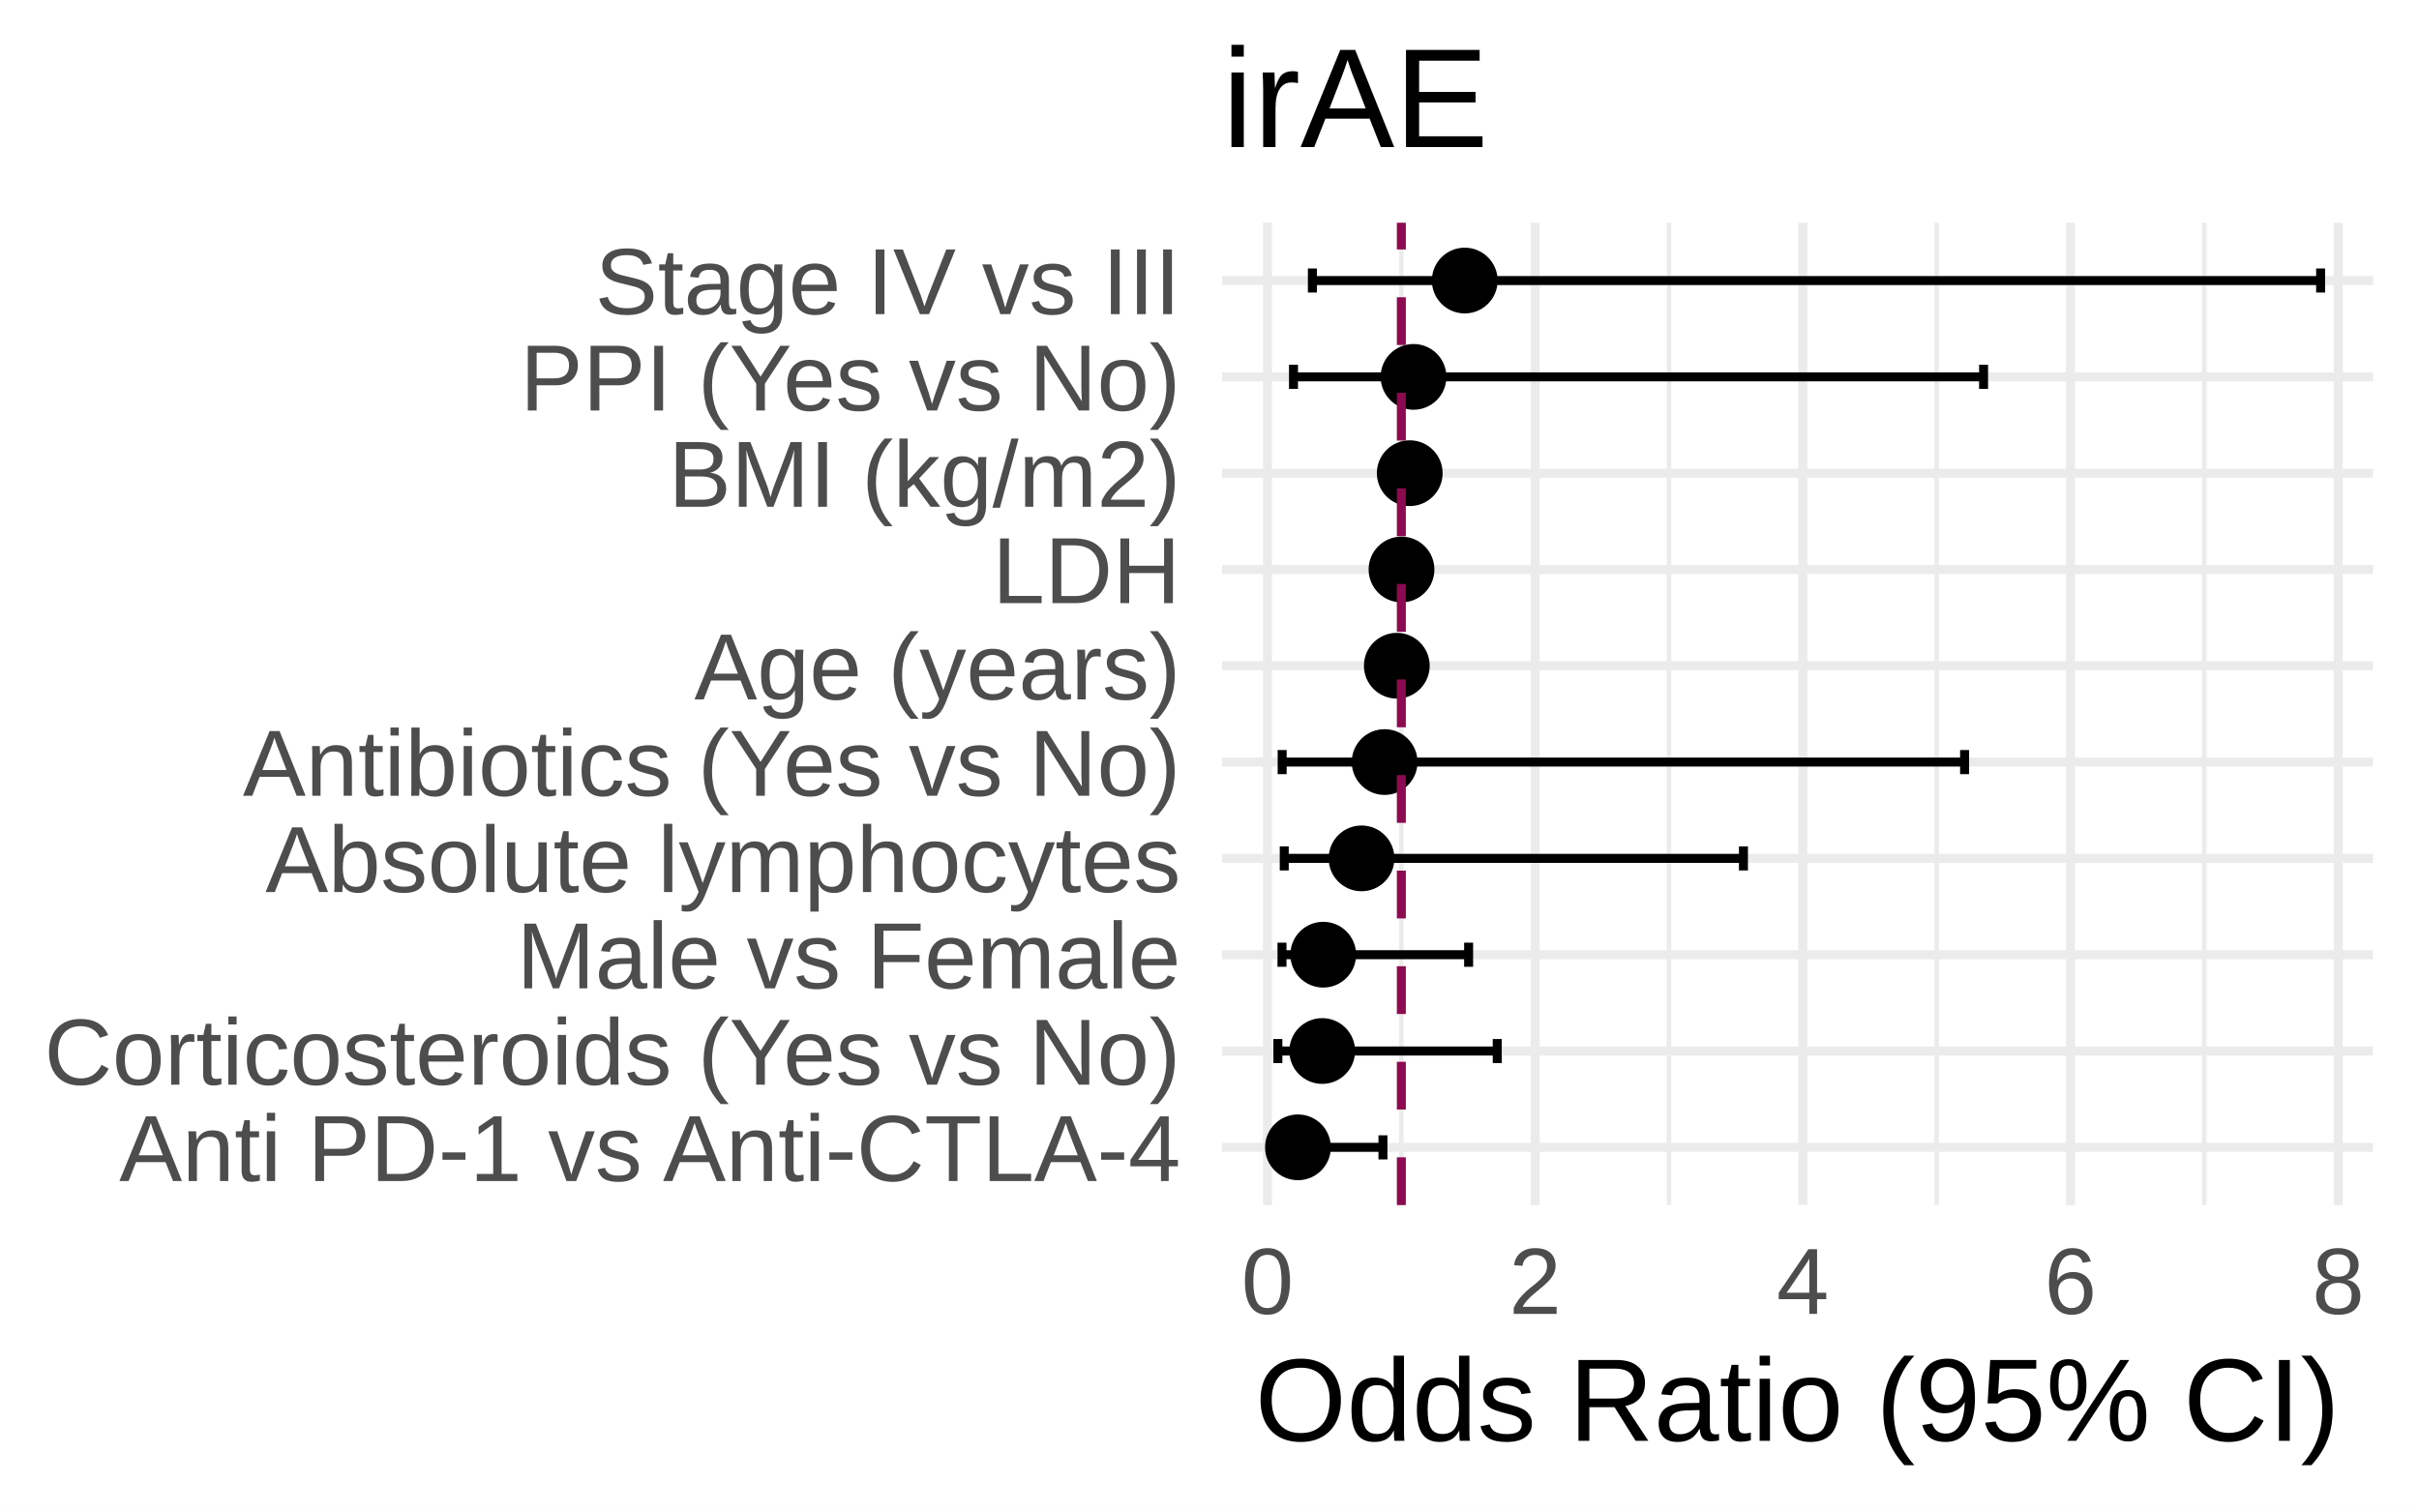
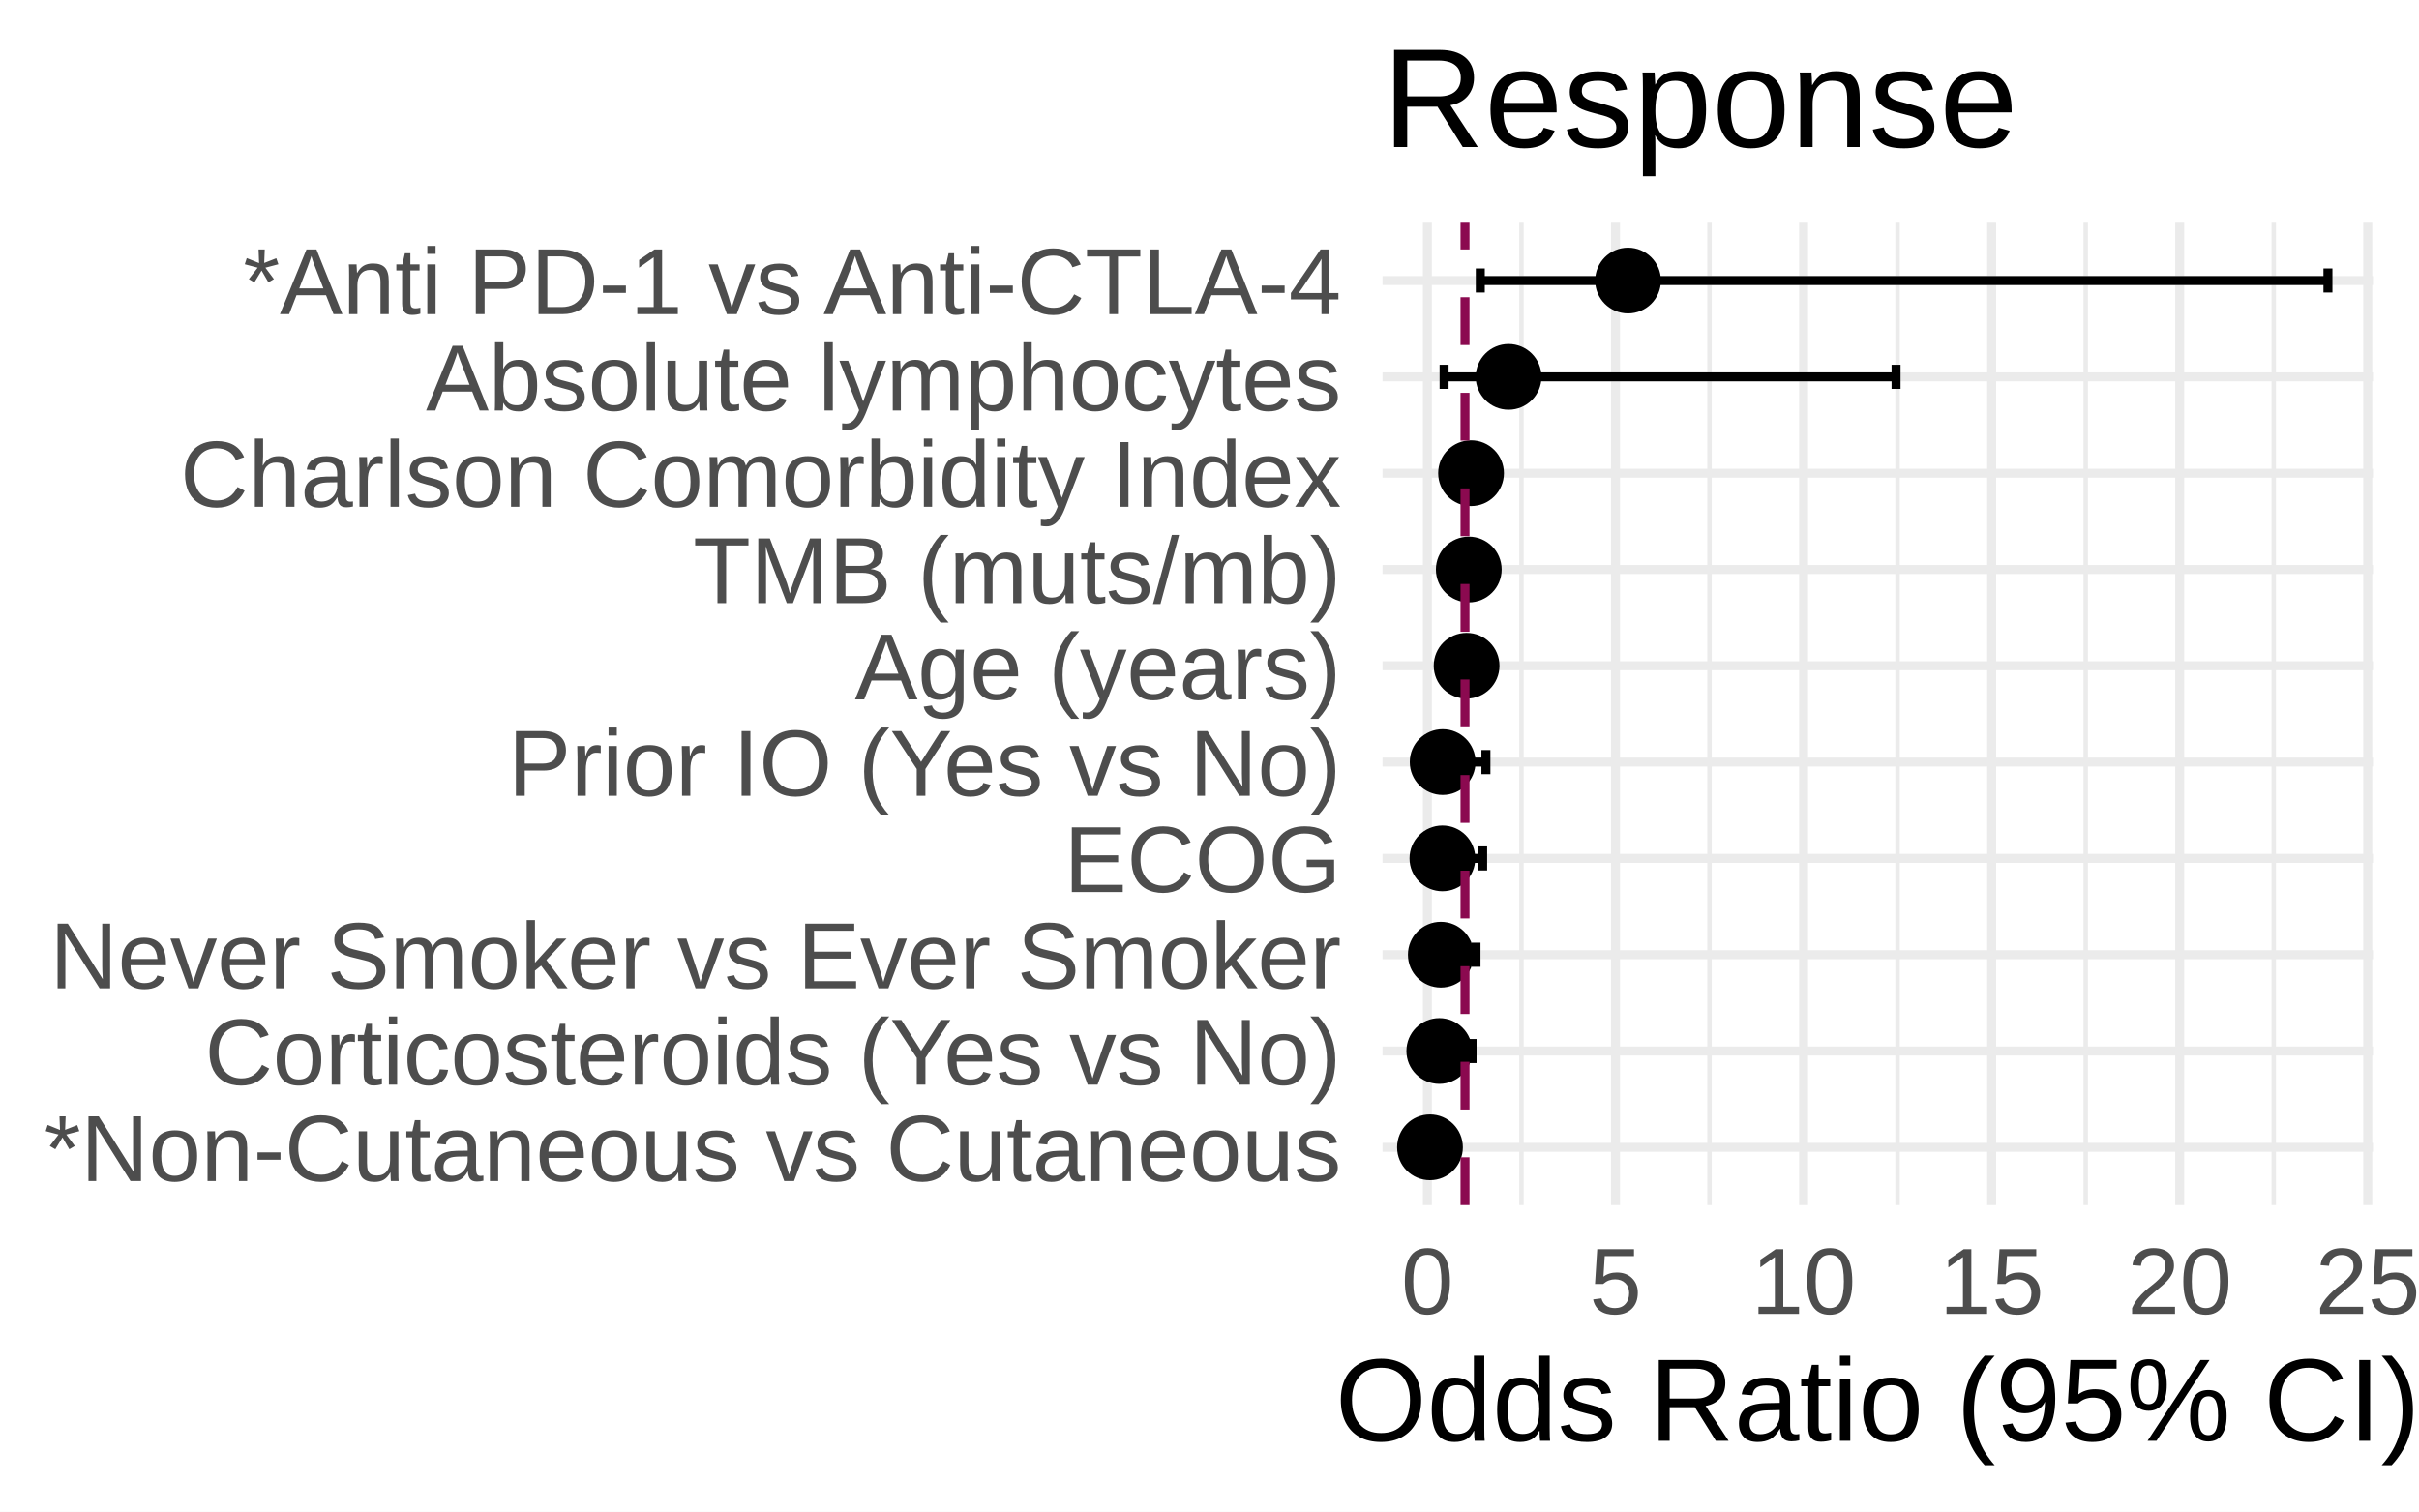
<svg xmlns="http://www.w3.org/2000/svg" width="288.00pt" height="180.00pt" viewBox="0 0 288.00 180.00">
  <g class="svglite">
    <defs>
      <style type="text/css">
    .svglite line, .svglite polyline, .svglite polygon, .svglite path, .svglite rect, .svglite circle {
      fill: none;
      stroke: #000000;
      stroke-linecap: round;
      stroke-linejoin: round;
      stroke-miterlimit: 10.00;
    }
    .svglite text {
      white-space: pre;
    }
    .svglite g.glyphgroup path {
      fill: inherit;
      stroke: none;
    }
  </style>
    </defs>
    <rect width="100%" height="100%" style="stroke: none; fill: #FFFFFF;" />
    <defs>
      <clipPath id="cpMC4wMHwyODguMDB8MC4wMHwxODAuMDA=">
        <rect x="0.00" y="0.00" width="288.00" height="180.00" />
      </clipPath>
    </defs>
    <g clip-path="url(#cpMC4wMHwyODguMDB8MC4wMHwxODAuMDA=)">
      <rect x="0.00" y="0.00" width="288.00" height="180.00" style="stroke-width: 1.07; stroke: none; fill: #FFFFFF;" />
    </g>
    <defs>
-       <clipPath id="cpMTQ1LjQ5fDI4Mi41MnwyNi41M3wxNDMuNTE=">
-         <rect x="145.49" y="26.53" width="137.03" height="116.99" />
+       <clipPath id="cpMTY0LjYwfDI4Mi41MnwyNi41M3wxNDMuNTE=">
+         <rect x="164.60" y="26.53" width="117.92" height="116.99" />
      </clipPath>
    </defs>
-     <g clip-path="url(#cpMTQ1LjQ5fDI4Mi41MnwyNi41M3wxNDMuNTE=)">
-       <polyline points="166.84,143.51 166.84,26.53 " style="stroke-width: 0.53; stroke: #EBEBEB; stroke-linecap: butt;" />
-       <polyline points="198.71,143.51 198.71,26.53 " style="stroke-width: 0.53; stroke: #EBEBEB; stroke-linecap: butt;" />
-       <polyline points="230.57,143.51 230.57,26.53 " style="stroke-width: 0.53; stroke: #EBEBEB; stroke-linecap: butt;" />
-       <polyline points="262.44,143.51 262.44,26.53 " style="stroke-width: 0.53; stroke: #EBEBEB; stroke-linecap: butt;" />
-       <polyline points="145.49,136.63 282.52,136.63 " style="stroke-width: 1.07; stroke: #EBEBEB; stroke-linecap: butt;" />
-       <polyline points="145.49,125.16 282.52,125.16 " style="stroke-width: 1.07; stroke: #EBEBEB; stroke-linecap: butt;" />
-       <polyline points="145.49,113.69 282.52,113.69 " style="stroke-width: 1.07; stroke: #EBEBEB; stroke-linecap: butt;" />
-       <polyline points="145.49,102.22 282.52,102.22 " style="stroke-width: 1.07; stroke: #EBEBEB; stroke-linecap: butt;" />
-       <polyline points="145.49,90.75 282.52,90.75 " style="stroke-width: 1.07; stroke: #EBEBEB; stroke-linecap: butt;" />
-       <polyline points="145.49,79.28 282.52,79.28 " style="stroke-width: 1.07; stroke: #EBEBEB; stroke-linecap: butt;" />
-       <polyline points="145.49,67.82 282.52,67.82 " style="stroke-width: 1.07; stroke: #EBEBEB; stroke-linecap: butt;" />
-       <polyline points="145.49,56.35 282.52,56.35 " style="stroke-width: 1.07; stroke: #EBEBEB; stroke-linecap: butt;" />
-       <polyline points="145.49,44.88 282.52,44.88 " style="stroke-width: 1.07; stroke: #EBEBEB; stroke-linecap: butt;" />
-       <polyline points="145.49,33.41 282.52,33.41 " style="stroke-width: 1.07; stroke: #EBEBEB; stroke-linecap: butt;" />
-       <polyline points="150.90,143.51 150.90,26.53 " style="stroke-width: 1.07; stroke: #EBEBEB; stroke-linecap: butt;" />
-       <polyline points="182.77,143.51 182.77,26.53 " style="stroke-width: 1.07; stroke: #EBEBEB; stroke-linecap: butt;" />
-       <polyline points="214.64,143.51 214.64,26.53 " style="stroke-width: 1.07; stroke: #EBEBEB; stroke-linecap: butt;" />
-       <polyline points="246.51,143.51 246.51,26.53 " style="stroke-width: 1.07; stroke: #EBEBEB; stroke-linecap: butt;" />
-       <polyline points="278.38,143.51 278.38,26.53 " style="stroke-width: 1.07; stroke: #EBEBEB; stroke-linecap: butt;" />
-       <circle cx="166.30" cy="79.28" r="3.56" style="stroke-width: 0.71; fill: #000000;" />
-       <circle cx="167.84" cy="56.35" r="3.56" style="stroke-width: 0.71; fill: #000000;" />
-       <circle cx="162.10" cy="102.22" r="3.56" style="stroke-width: 0.71; fill: #000000;" />
-       <circle cx="166.86" cy="67.82" r="3.56" style="stroke-width: 0.71; fill: #000000;" />
-       <circle cx="157.54" cy="113.69" r="3.56" style="stroke-width: 0.71; fill: #000000;" />
-       <circle cx="154.53" cy="136.63" r="3.56" style="stroke-width: 0.71; fill: #000000;" />
-       <circle cx="174.39" cy="33.41" r="3.56" style="stroke-width: 0.71; fill: #000000;" />
-       <circle cx="168.29" cy="44.88" r="3.56" style="stroke-width: 0.71; fill: #000000;" />
-       <circle cx="164.85" cy="90.75" r="3.56" style="stroke-width: 0.71; fill: #000000;" />
-       <circle cx="157.42" cy="125.16" r="3.56" style="stroke-width: 0.71; fill: #000000;" />
-       <polyline points="167.17,80.72 167.17,77.85 " style="stroke-width: 1.07; stroke-linecap: butt;" />
-       <polyline points="167.17,79.28 165.38,79.28 " style="stroke-width: 1.07; stroke-linecap: butt;" />
-       <polyline points="165.38,80.72 165.38,77.85 " style="stroke-width: 1.07; stroke-linecap: butt;" />
-       <polyline points="170.28,57.78 170.28,54.91 " style="stroke-width: 1.07; stroke-linecap: butt;" />
-       <polyline points="170.28,56.35 165.90,56.35 " style="stroke-width: 1.07; stroke-linecap: butt;" />
-       <polyline points="165.90,57.78 165.90,54.91 " style="stroke-width: 1.07; stroke-linecap: butt;" />
-       <polyline points="207.57,103.66 207.57,100.79 " style="stroke-width: 1.07; stroke-linecap: butt;" />
-       <polyline points="207.57,102.22 152.90,102.22 " style="stroke-width: 1.07; stroke-linecap: butt;" />
-       <polyline points="152.90,103.66 152.90,100.79 " style="stroke-width: 1.07; stroke-linecap: butt;" />
-       <polyline points="167.00,69.25 167.00,66.38 " style="stroke-width: 1.07; stroke-linecap: butt;" />
-       <polyline points="167.00,67.82 166.71,67.82 " style="stroke-width: 1.07; stroke-linecap: butt;" />
-       <polyline points="166.71,69.25 166.71,66.38 " style="stroke-width: 1.07; stroke-linecap: butt;" />
-       <polyline points="174.85,115.13 174.85,112.26 " style="stroke-width: 1.07; stroke-linecap: butt;" />
-       <polyline points="174.85,113.69 152.63,113.69 " style="stroke-width: 1.07; stroke-linecap: butt;" />
-       <polyline points="152.63,115.13 152.63,112.26 " style="stroke-width: 1.07; stroke-linecap: butt;" />
-       <polyline points="164.65,138.07 164.65,135.20 " style="stroke-width: 1.07; stroke-linecap: butt;" />
-       <polyline points="164.65,136.63 151.72,136.63 " style="stroke-width: 1.07; stroke-linecap: butt;" />
-       <polyline points="151.72,138.07 151.72,135.20 " style="stroke-width: 1.07; stroke-linecap: butt;" />
-       <polyline points="276.29,34.84 276.29,31.97 " style="stroke-width: 1.07; stroke-linecap: butt;" />
-       <polyline points="276.29,33.41 156.25,33.41 " style="stroke-width: 1.07; stroke-linecap: butt;" />
-       <polyline points="156.25,34.84 156.25,31.97 " style="stroke-width: 1.07; stroke-linecap: butt;" />
-       <polyline points="236.16,46.31 236.16,43.44 " style="stroke-width: 1.07; stroke-linecap: butt;" />
-       <polyline points="236.16,44.88 154.00,44.88 " style="stroke-width: 1.07; stroke-linecap: butt;" />
-       <polyline points="154.00,46.31 154.00,43.44 " style="stroke-width: 1.07; stroke-linecap: butt;" />
-       <polyline points="233.90,92.19 233.90,89.32 " style="stroke-width: 1.07; stroke-linecap: butt;" />
-       <polyline points="233.90,90.75 152.65,90.75 " style="stroke-width: 1.07; stroke-linecap: butt;" />
-       <polyline points="152.65,92.19 152.65,89.32 " style="stroke-width: 1.07; stroke-linecap: butt;" />
-       <polyline points="178.26,126.60 178.26,123.73 " style="stroke-width: 1.07; stroke-linecap: butt;" />
-       <polyline points="178.26,125.16 152.14,125.16 " style="stroke-width: 1.07; stroke-linecap: butt;" />
-       <polyline points="152.14,126.60 152.14,123.73 " style="stroke-width: 1.07; stroke-linecap: butt;" />
-       <line x1="166.84" y1="143.51" x2="166.84" y2="26.53" style="stroke-width: 1.07; stroke: #8B0A50; stroke-dasharray: 5.69,5.69; stroke-linecap: butt;" />
+     <g clip-path="url(#cpMTY0LjYwfDI4Mi41MnwyNi41M3wxNDMuNTE=)">
+       <polyline points="181.14,143.51 181.14,26.53 " style="stroke-width: 0.53; stroke: #EBEBEB; stroke-linecap: butt;" />
+       <polyline points="203.53,143.51 203.53,26.53 " style="stroke-width: 0.53; stroke: #EBEBEB; stroke-linecap: butt;" />
+       <polyline points="225.92,143.51 225.92,26.53 " style="stroke-width: 0.53; stroke: #EBEBEB; stroke-linecap: butt;" />
+       <polyline points="248.32,143.51 248.32,26.53 " style="stroke-width: 0.53; stroke: #EBEBEB; stroke-linecap: butt;" />
+       <polyline points="270.71,143.51 270.71,26.53 " style="stroke-width: 0.53; stroke: #EBEBEB; stroke-linecap: butt;" />
+       <polyline points="164.60,136.63 282.52,136.63 " style="stroke-width: 1.07; stroke: #EBEBEB; stroke-linecap: butt;" />
+       <polyline points="164.60,125.16 282.52,125.16 " style="stroke-width: 1.07; stroke: #EBEBEB; stroke-linecap: butt;" />
+       <polyline points="164.60,113.69 282.52,113.69 " style="stroke-width: 1.07; stroke: #EBEBEB; stroke-linecap: butt;" />
+       <polyline points="164.60,102.22 282.52,102.22 " style="stroke-width: 1.07; stroke: #EBEBEB; stroke-linecap: butt;" />
+       <polyline points="164.60,90.75 282.52,90.75 " style="stroke-width: 1.07; stroke: #EBEBEB; stroke-linecap: butt;" />
+       <polyline points="164.60,79.28 282.52,79.28 " style="stroke-width: 1.07; stroke: #EBEBEB; stroke-linecap: butt;" />
+       <polyline points="164.60,67.82 282.52,67.82 " style="stroke-width: 1.07; stroke: #EBEBEB; stroke-linecap: butt;" />
+       <polyline points="164.60,56.35 282.52,56.35 " style="stroke-width: 1.07; stroke: #EBEBEB; stroke-linecap: butt;" />
+       <polyline points="164.60,44.88 282.52,44.88 " style="stroke-width: 1.07; stroke: #EBEBEB; stroke-linecap: butt;" />
+       <polyline points="164.60,33.41 282.52,33.41 " style="stroke-width: 1.07; stroke: #EBEBEB; stroke-linecap: butt;" />
+       <polyline points="169.94,143.51 169.94,26.53 " style="stroke-width: 1.07; stroke: #EBEBEB; stroke-linecap: butt;" />
+       <polyline points="192.34,143.51 192.34,26.53 " style="stroke-width: 1.07; stroke: #EBEBEB; stroke-linecap: butt;" />
+       <polyline points="214.73,143.51 214.73,26.53 " style="stroke-width: 1.07; stroke: #EBEBEB; stroke-linecap: butt;" />
+       <polyline points="237.12,143.51 237.12,26.53 " style="stroke-width: 1.07; stroke: #EBEBEB; stroke-linecap: butt;" />
+       <polyline points="259.51,143.51 259.51,26.53 " style="stroke-width: 1.07; stroke: #EBEBEB; stroke-linecap: butt;" />
+       <polyline points="281.90,143.51 281.90,26.53 " style="stroke-width: 1.07; stroke: #EBEBEB; stroke-linecap: butt;" />
+       <circle cx="193.83" cy="33.41" r="3.56" style="stroke-width: 0.71; fill: #000000;" />
+       <circle cx="170.25" cy="136.63" r="3.56" style="stroke-width: 0.71; fill: #000000;" />
+       <circle cx="171.36" cy="125.16" r="3.56" style="stroke-width: 0.71; fill: #000000;" />
+       <circle cx="171.54" cy="113.69" r="3.56" style="stroke-width: 0.71; fill: #000000;" />
+       <circle cx="174.87" cy="67.82" r="3.56" style="stroke-width: 0.71; fill: #000000;" />
+       <circle cx="174.61" cy="79.28" r="3.56" style="stroke-width: 0.71; fill: #000000;" />
+       <circle cx="171.73" cy="102.22" r="3.56" style="stroke-width: 0.71; fill: #000000;" />
+       <circle cx="171.76" cy="90.75" r="3.56" style="stroke-width: 0.71; fill: #000000;" />
+       <circle cx="179.61" cy="44.88" r="3.56" style="stroke-width: 0.71; fill: #000000;" />
+       <circle cx="175.14" cy="56.35" r="3.56" style="stroke-width: 0.71; fill: #000000;" />
+       <polyline points="277.16,34.84 277.16,31.97 " style="stroke-width: 1.07; stroke-linecap: butt;" />
+       <polyline points="277.16,33.41 176.24,33.41 " style="stroke-width: 1.07; stroke-linecap: butt;" />
+       <polyline points="176.24,34.84 176.24,31.97 " style="stroke-width: 1.07; stroke-linecap: butt;" />
+       <polyline points="172.18,138.07 172.18,135.20 " style="stroke-width: 1.07; stroke-linecap: butt;" />
+       <polyline points="172.18,136.63 169.96,136.63 " style="stroke-width: 1.07; stroke-linecap: butt;" />
+       <polyline points="169.96,138.07 169.96,135.20 " style="stroke-width: 1.07; stroke-linecap: butt;" />
+       <polyline points="175.26,126.60 175.26,123.73 " style="stroke-width: 1.07; stroke-linecap: butt;" />
+       <polyline points="175.26,125.16 170.30,125.16 " style="stroke-width: 1.07; stroke-linecap: butt;" />
+       <polyline points="170.30,126.60 170.30,123.73 " style="stroke-width: 1.07; stroke-linecap: butt;" />
+       <polyline points="175.73,115.13 175.73,112.26 " style="stroke-width: 1.07; stroke-linecap: butt;" />
+       <polyline points="175.73,113.69 170.34,113.69 " style="stroke-width: 1.07; stroke-linecap: butt;" />
+       <polyline points="170.34,115.13 170.34,112.26 " style="stroke-width: 1.07; stroke-linecap: butt;" />
+       <polyline points="175.78,69.25 175.78,66.38 " style="stroke-width: 1.07; stroke-linecap: butt;" />
+       <polyline points="175.78,67.82 174.38,67.82 " style="stroke-width: 1.07; stroke-linecap: butt;" />
+       <polyline points="174.38,69.25 174.38,66.38 " style="stroke-width: 1.07; stroke-linecap: butt;" />
+       <polyline points="174.91,80.72 174.91,77.85 " style="stroke-width: 1.07; stroke-linecap: butt;" />
+       <polyline points="174.91,79.28 174.36,79.28 " style="stroke-width: 1.07; stroke-linecap: butt;" />
+       <polyline points="174.36,80.72 174.36,77.85 " style="stroke-width: 1.07; stroke-linecap: butt;" />
+       <polyline points="176.52,103.66 176.52,100.79 " style="stroke-width: 1.07; stroke-linecap: butt;" />
+       <polyline points="176.52,102.22 170.35,102.22 " style="stroke-width: 1.07; stroke-linecap: butt;" />
+       <polyline points="170.35,103.66 170.35,100.79 " style="stroke-width: 1.07; stroke-linecap: butt;" />
+       <polyline points="176.91,92.19 176.91,89.32 " style="stroke-width: 1.07; stroke-linecap: butt;" />
+       <polyline points="176.91,90.75 170.40,90.75 " style="stroke-width: 1.07; stroke-linecap: butt;" />
+       <polyline points="170.40,92.19 170.40,89.32 " style="stroke-width: 1.07; stroke-linecap: butt;" />
+       <polyline points="225.74,46.31 225.74,43.44 " style="stroke-width: 1.07; stroke-linecap: butt;" />
+       <polyline points="225.74,44.88 171.93,44.88 " style="stroke-width: 1.07; stroke-linecap: butt;" />
+       <polyline points="171.93,46.31 171.93,43.44 " style="stroke-width: 1.07; stroke-linecap: butt;" />
+       <polyline points="177.54,57.78 177.54,54.91 " style="stroke-width: 1.07; stroke-linecap: butt;" />
+       <polyline points="177.54,56.35 173.62,56.35 " style="stroke-width: 1.07; stroke-linecap: butt;" />
+       <polyline points="173.62,57.78 173.62,54.91 " style="stroke-width: 1.07; stroke-linecap: butt;" />
+       <line x1="174.42" y1="143.51" x2="174.42" y2="26.53" style="stroke-width: 1.07; stroke: #8B0A50; stroke-dasharray: 5.69,5.69; stroke-linecap: butt;" />
    </g>
    <g clip-path="url(#cpMC4wMHwyODguMDB8MC4wMHwxODAuMDA=)">
-       <text x="140.56" y="140.64" text-anchor="end" style="font-size: 11.20px;fill: #4D4D4D; font-family: &quot;Arial&quot;;" textLength="126.19px" lengthAdjust="spacingAndGlyphs">Anti PD-1 vs Anti-CTLA-4</text>
-       <text x="140.56" y="129.17" text-anchor="end" style="font-size: 11.20px;fill: #4D4D4D; font-family: &quot;Arial&quot;;" textLength="135.08px" lengthAdjust="spacingAndGlyphs">Corticosteroids (Yes vs No)</text>
-       <text x="140.56" y="117.70" text-anchor="end" style="font-size: 11.20px;fill: #4D4D4D; font-family: &quot;Arial&quot;;" textLength="78.92px" lengthAdjust="spacingAndGlyphs">Male vs Female</text>
-       <text x="140.56" y="106.23" text-anchor="end" style="font-size: 11.20px;fill: #4D4D4D; font-family: &quot;Arial&quot;;" textLength="108.80px" lengthAdjust="spacingAndGlyphs">Absolute lymphocytes</text>
-       <text x="140.56" y="94.76" text-anchor="end" style="font-size: 11.20px;fill: #4D4D4D; font-family: &quot;Arial&quot;;" textLength="111.48px" lengthAdjust="spacingAndGlyphs">Antibiotics (Yes vs No)</text>
-       <text x="140.56" y="83.29" text-anchor="end" style="font-size: 11.20px;fill: #4D4D4D; font-family: &quot;Arial&quot;;" textLength="57.80px" lengthAdjust="spacingAndGlyphs">Age (years)</text>
-       <text x="140.56" y="71.82" text-anchor="end" style="font-size: 11.20px;fill: #4D4D4D; font-family: &quot;Arial&quot;;" textLength="22.38px" lengthAdjust="spacingAndGlyphs">LDH</text>
-       <text x="140.56" y="60.35" text-anchor="end" style="font-size: 11.20px;fill: #4D4D4D; font-family: &quot;Arial&quot;;" textLength="60.89px" lengthAdjust="spacingAndGlyphs">BMI (kg/m2)</text>
-       <text x="140.56" y="48.88" text-anchor="end" style="font-size: 11.20px;fill: #4D4D4D; font-family: &quot;Arial&quot;;" textLength="78.55px" lengthAdjust="spacingAndGlyphs">PPI (Yes vs No)</text>
-       <text x="140.56" y="37.41" text-anchor="end" style="font-size: 11.20px;fill: #4D4D4D; font-family: &quot;Arial&quot;;" textLength="69.66px" lengthAdjust="spacingAndGlyphs">Stage IV vs III</text>
-       <text x="150.90" y="156.46" text-anchor="middle" style="font-size: 11.20px;fill: #4D4D4D; font-family: &quot;Arial&quot;;" textLength="6.22px" lengthAdjust="spacingAndGlyphs">0</text>
-       <text x="182.77" y="156.46" text-anchor="middle" style="font-size: 11.20px;fill: #4D4D4D; font-family: &quot;Arial&quot;;" textLength="6.22px" lengthAdjust="spacingAndGlyphs">2</text>
-       <text x="214.64" y="156.46" text-anchor="middle" style="font-size: 11.20px;fill: #4D4D4D; font-family: &quot;Arial&quot;;" textLength="6.22px" lengthAdjust="spacingAndGlyphs">4</text>
-       <text x="246.51" y="156.46" text-anchor="middle" style="font-size: 11.20px;fill: #4D4D4D; font-family: &quot;Arial&quot;;" textLength="6.22px" lengthAdjust="spacingAndGlyphs">6</text>
-       <text x="278.38" y="156.46" text-anchor="middle" style="font-size: 11.20px;fill: #4D4D4D; font-family: &quot;Arial&quot;;" textLength="6.22px" lengthAdjust="spacingAndGlyphs">8</text>
-       <text x="214.00" y="171.58" text-anchor="middle" style="font-size: 14.00px; font-family: &quot;Arial&quot;;" textLength="129.12px" lengthAdjust="spacingAndGlyphs">Odds Ratio (95% CI)</text>
-       <text x="145.49" y="17.51" style="font-size: 16.80px; font-family: &quot;Arial&quot;;" textLength="31.73px" lengthAdjust="spacingAndGlyphs">irAE</text>
+       <text x="159.67" y="140.64" text-anchor="end" style="font-size: 11.20px;fill: #4D4D4D; font-family: &quot;Arial&quot;;" textLength="154.19px" lengthAdjust="spacingAndGlyphs">*Non-Cutaneous vs Cutaneous</text>
+       <text x="159.67" y="129.17" text-anchor="end" style="font-size: 11.20px;fill: #4D4D4D; font-family: &quot;Arial&quot;;" textLength="135.08px" lengthAdjust="spacingAndGlyphs">Corticosteroids (Yes vs No)</text>
+       <text x="159.67" y="117.70" text-anchor="end" style="font-size: 11.20px;fill: #4D4D4D; font-family: &quot;Arial&quot;;" textLength="153.52px" lengthAdjust="spacingAndGlyphs">Never Smoker vs Ever Smoker</text>
+       <text x="159.67" y="106.23" text-anchor="end" style="font-size: 11.20px;fill: #4D4D4D; font-family: &quot;Arial&quot;;" textLength="32.95px" lengthAdjust="spacingAndGlyphs">ECOG</text>
+       <text x="159.67" y="94.76" text-anchor="end" style="font-size: 11.20px;fill: #4D4D4D; font-family: &quot;Arial&quot;;" textLength="99.03px" lengthAdjust="spacingAndGlyphs">Prior IO (Yes vs No)</text>
+       <text x="159.67" y="83.29" text-anchor="end" style="font-size: 11.20px;fill: #4D4D4D; font-family: &quot;Arial&quot;;" textLength="57.80px" lengthAdjust="spacingAndGlyphs">Age (years)</text>
+       <text x="159.67" y="71.82" text-anchor="end" style="font-size: 11.20px;fill: #4D4D4D; font-family: &quot;Arial&quot;;" textLength="77.03px" lengthAdjust="spacingAndGlyphs">TMB (muts/mb)</text>
+       <text x="159.67" y="60.35" text-anchor="end" style="font-size: 11.20px;fill: #4D4D4D; font-family: &quot;Arial&quot;;" textLength="137.98px" lengthAdjust="spacingAndGlyphs">Charlson Comorbidity Index</text>
+       <text x="159.67" y="48.88" text-anchor="end" style="font-size: 11.20px;fill: #4D4D4D; font-family: &quot;Arial&quot;;" textLength="108.80px" lengthAdjust="spacingAndGlyphs">Absolute lymphocytes</text>
+       <text x="159.67" y="37.41" text-anchor="end" style="font-size: 11.20px;fill: #4D4D4D; font-family: &quot;Arial&quot;;" textLength="130.55px" lengthAdjust="spacingAndGlyphs">*Anti PD-1 vs Anti-CTLA-4</text>
+       <text x="169.94" y="156.46" text-anchor="middle" style="font-size: 11.20px;fill: #4D4D4D; font-family: &quot;Arial&quot;;" textLength="6.22px" lengthAdjust="spacingAndGlyphs">0</text>
+       <text x="192.34" y="156.46" text-anchor="middle" style="font-size: 11.20px;fill: #4D4D4D; font-family: &quot;Arial&quot;;" textLength="6.22px" lengthAdjust="spacingAndGlyphs">5</text>
+       <text x="214.73" y="156.46" text-anchor="middle" style="font-size: 11.20px;fill: #4D4D4D; font-family: &quot;Arial&quot;;" textLength="12.44px" lengthAdjust="spacingAndGlyphs">10</text>
+       <text x="237.12" y="156.46" text-anchor="middle" style="font-size: 11.20px;fill: #4D4D4D; font-family: &quot;Arial&quot;;" textLength="12.44px" lengthAdjust="spacingAndGlyphs">15</text>
+       <text x="259.51" y="156.46" text-anchor="middle" style="font-size: 11.20px;fill: #4D4D4D; font-family: &quot;Arial&quot;;" textLength="12.44px" lengthAdjust="spacingAndGlyphs">20</text>
+       <text x="281.90" y="156.46" text-anchor="middle" style="font-size: 11.20px;fill: #4D4D4D; font-family: &quot;Arial&quot;;" textLength="12.44px" lengthAdjust="spacingAndGlyphs">25</text>
+       <text x="223.56" y="171.58" text-anchor="middle" style="font-size: 14.00px; font-family: &quot;Arial&quot;;" textLength="129.12px" lengthAdjust="spacingAndGlyphs">Odds Ratio (95% CI)</text>
+       <text x="164.60" y="17.51" style="font-size: 16.80px; font-family: &quot;Arial&quot;;" textLength="75.66px" lengthAdjust="spacingAndGlyphs">Response</text>
    </g>
  </g>
</svg>
